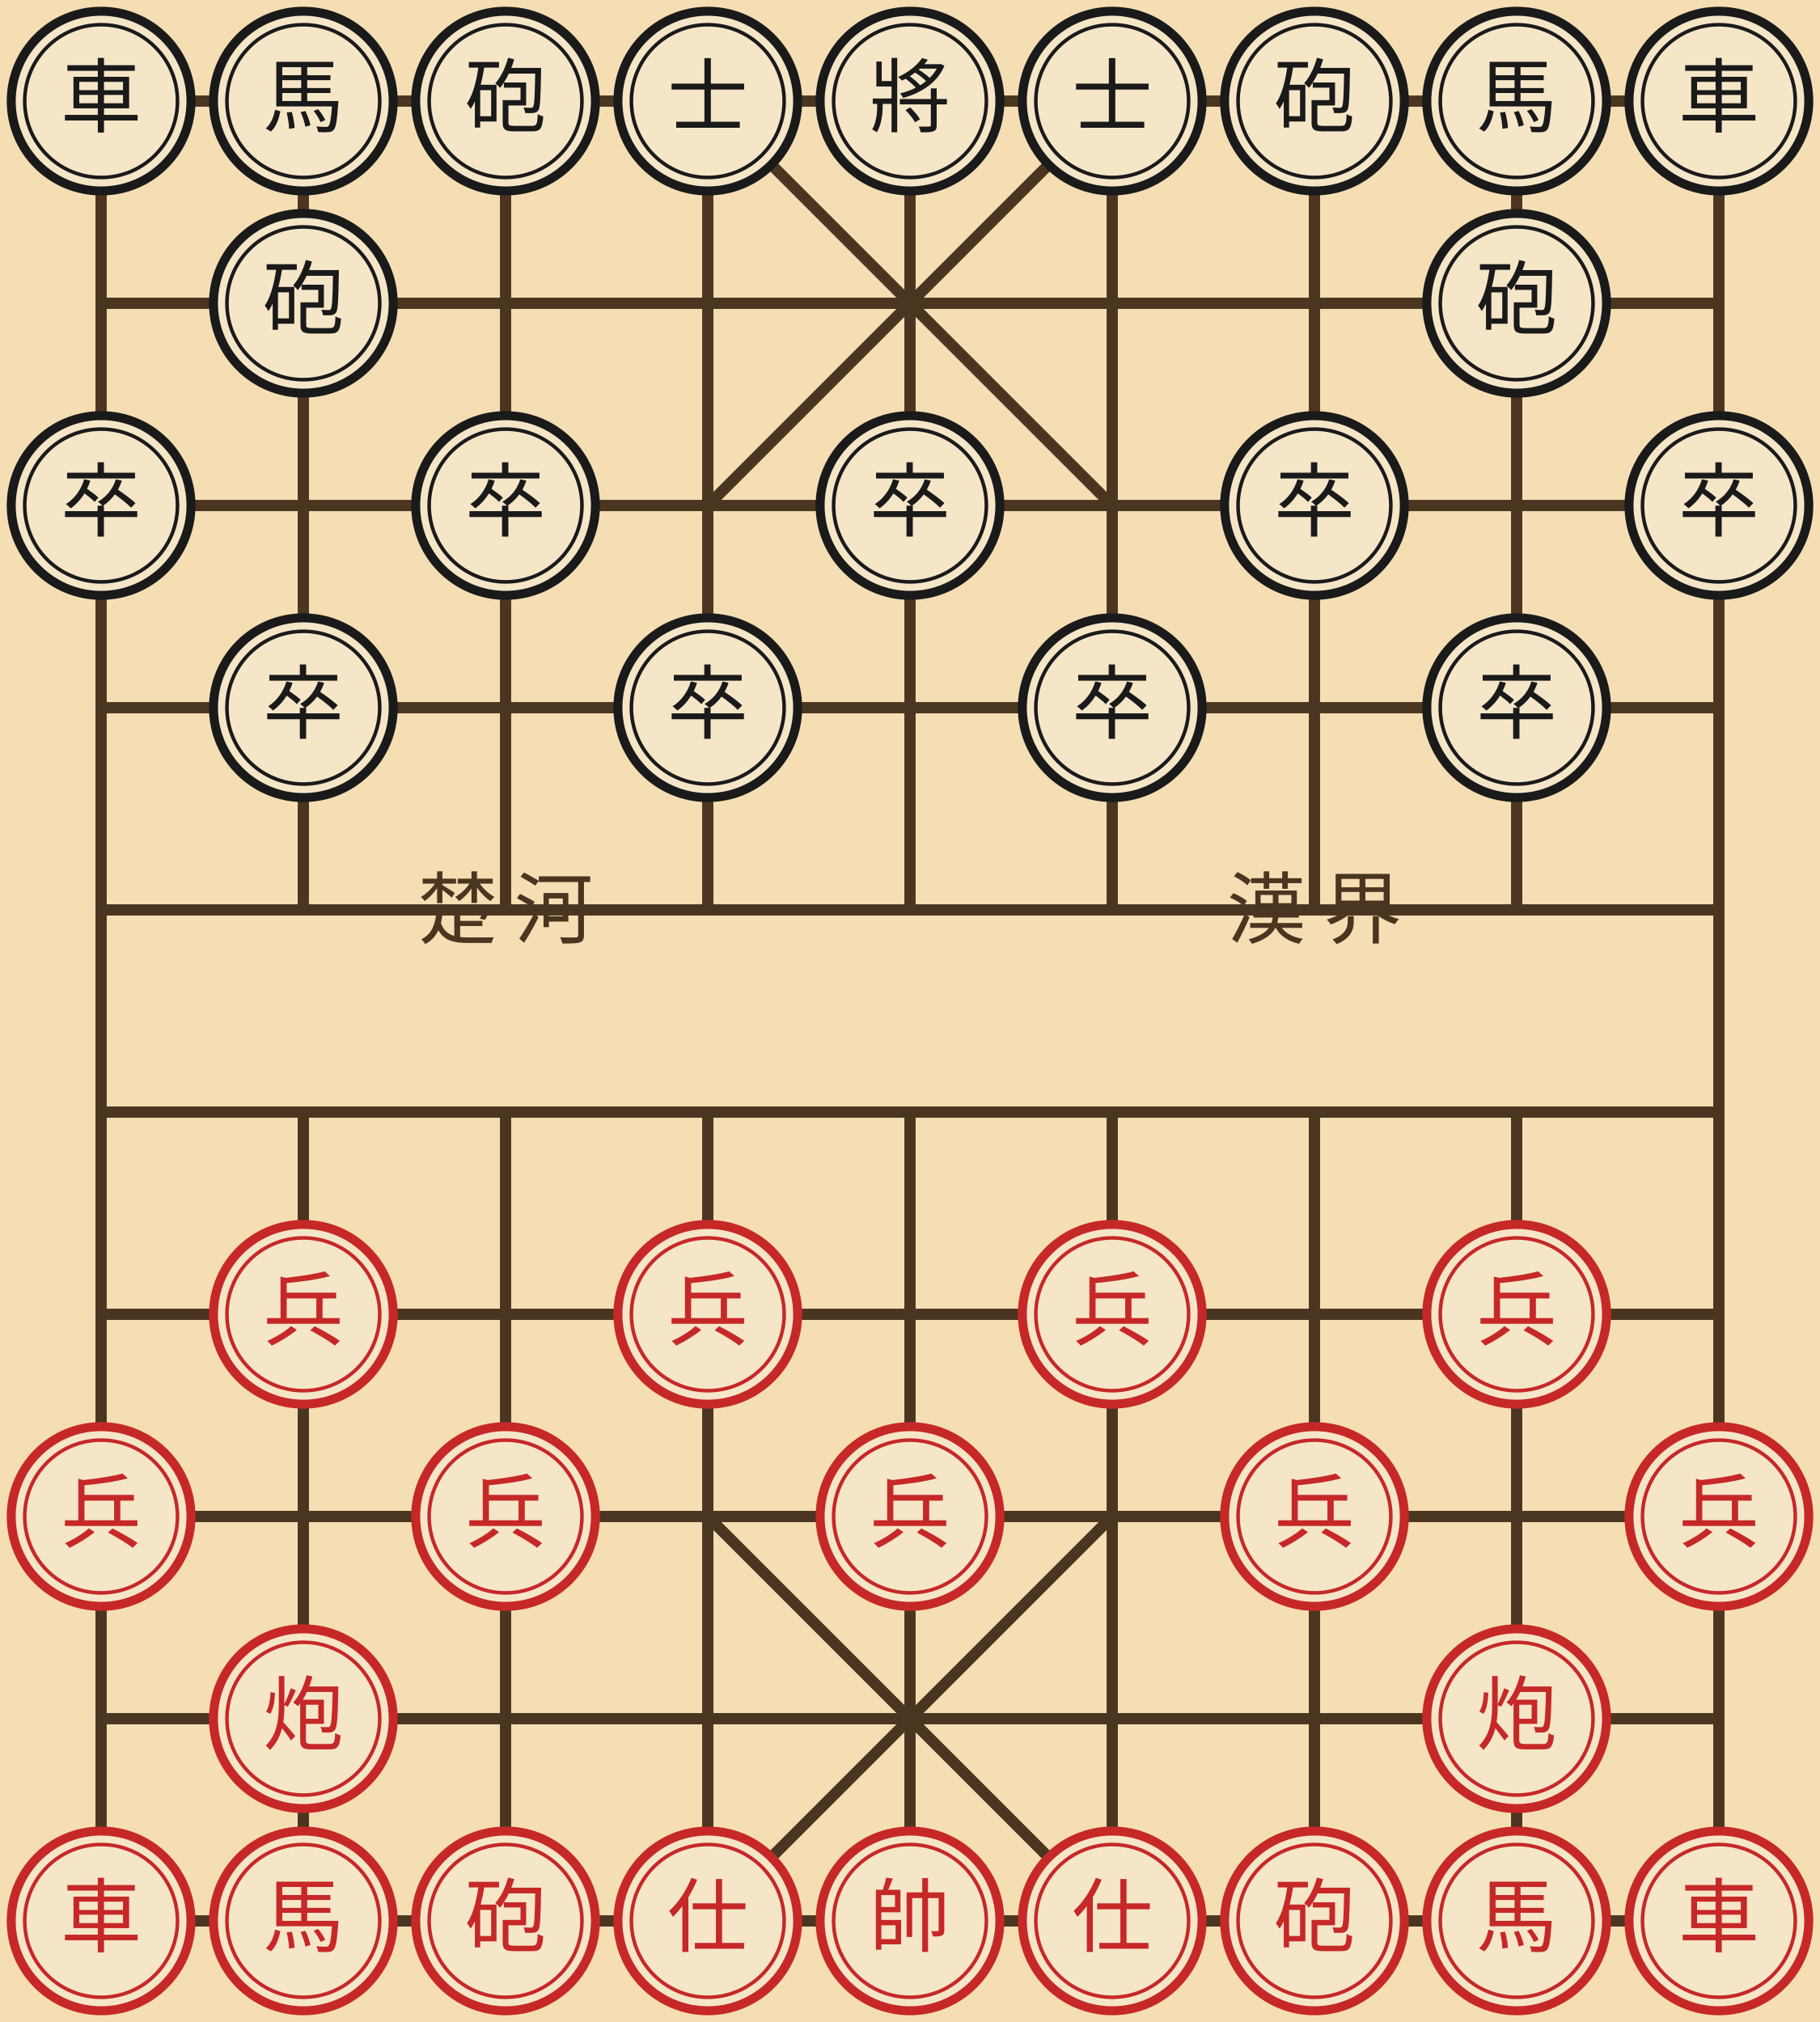
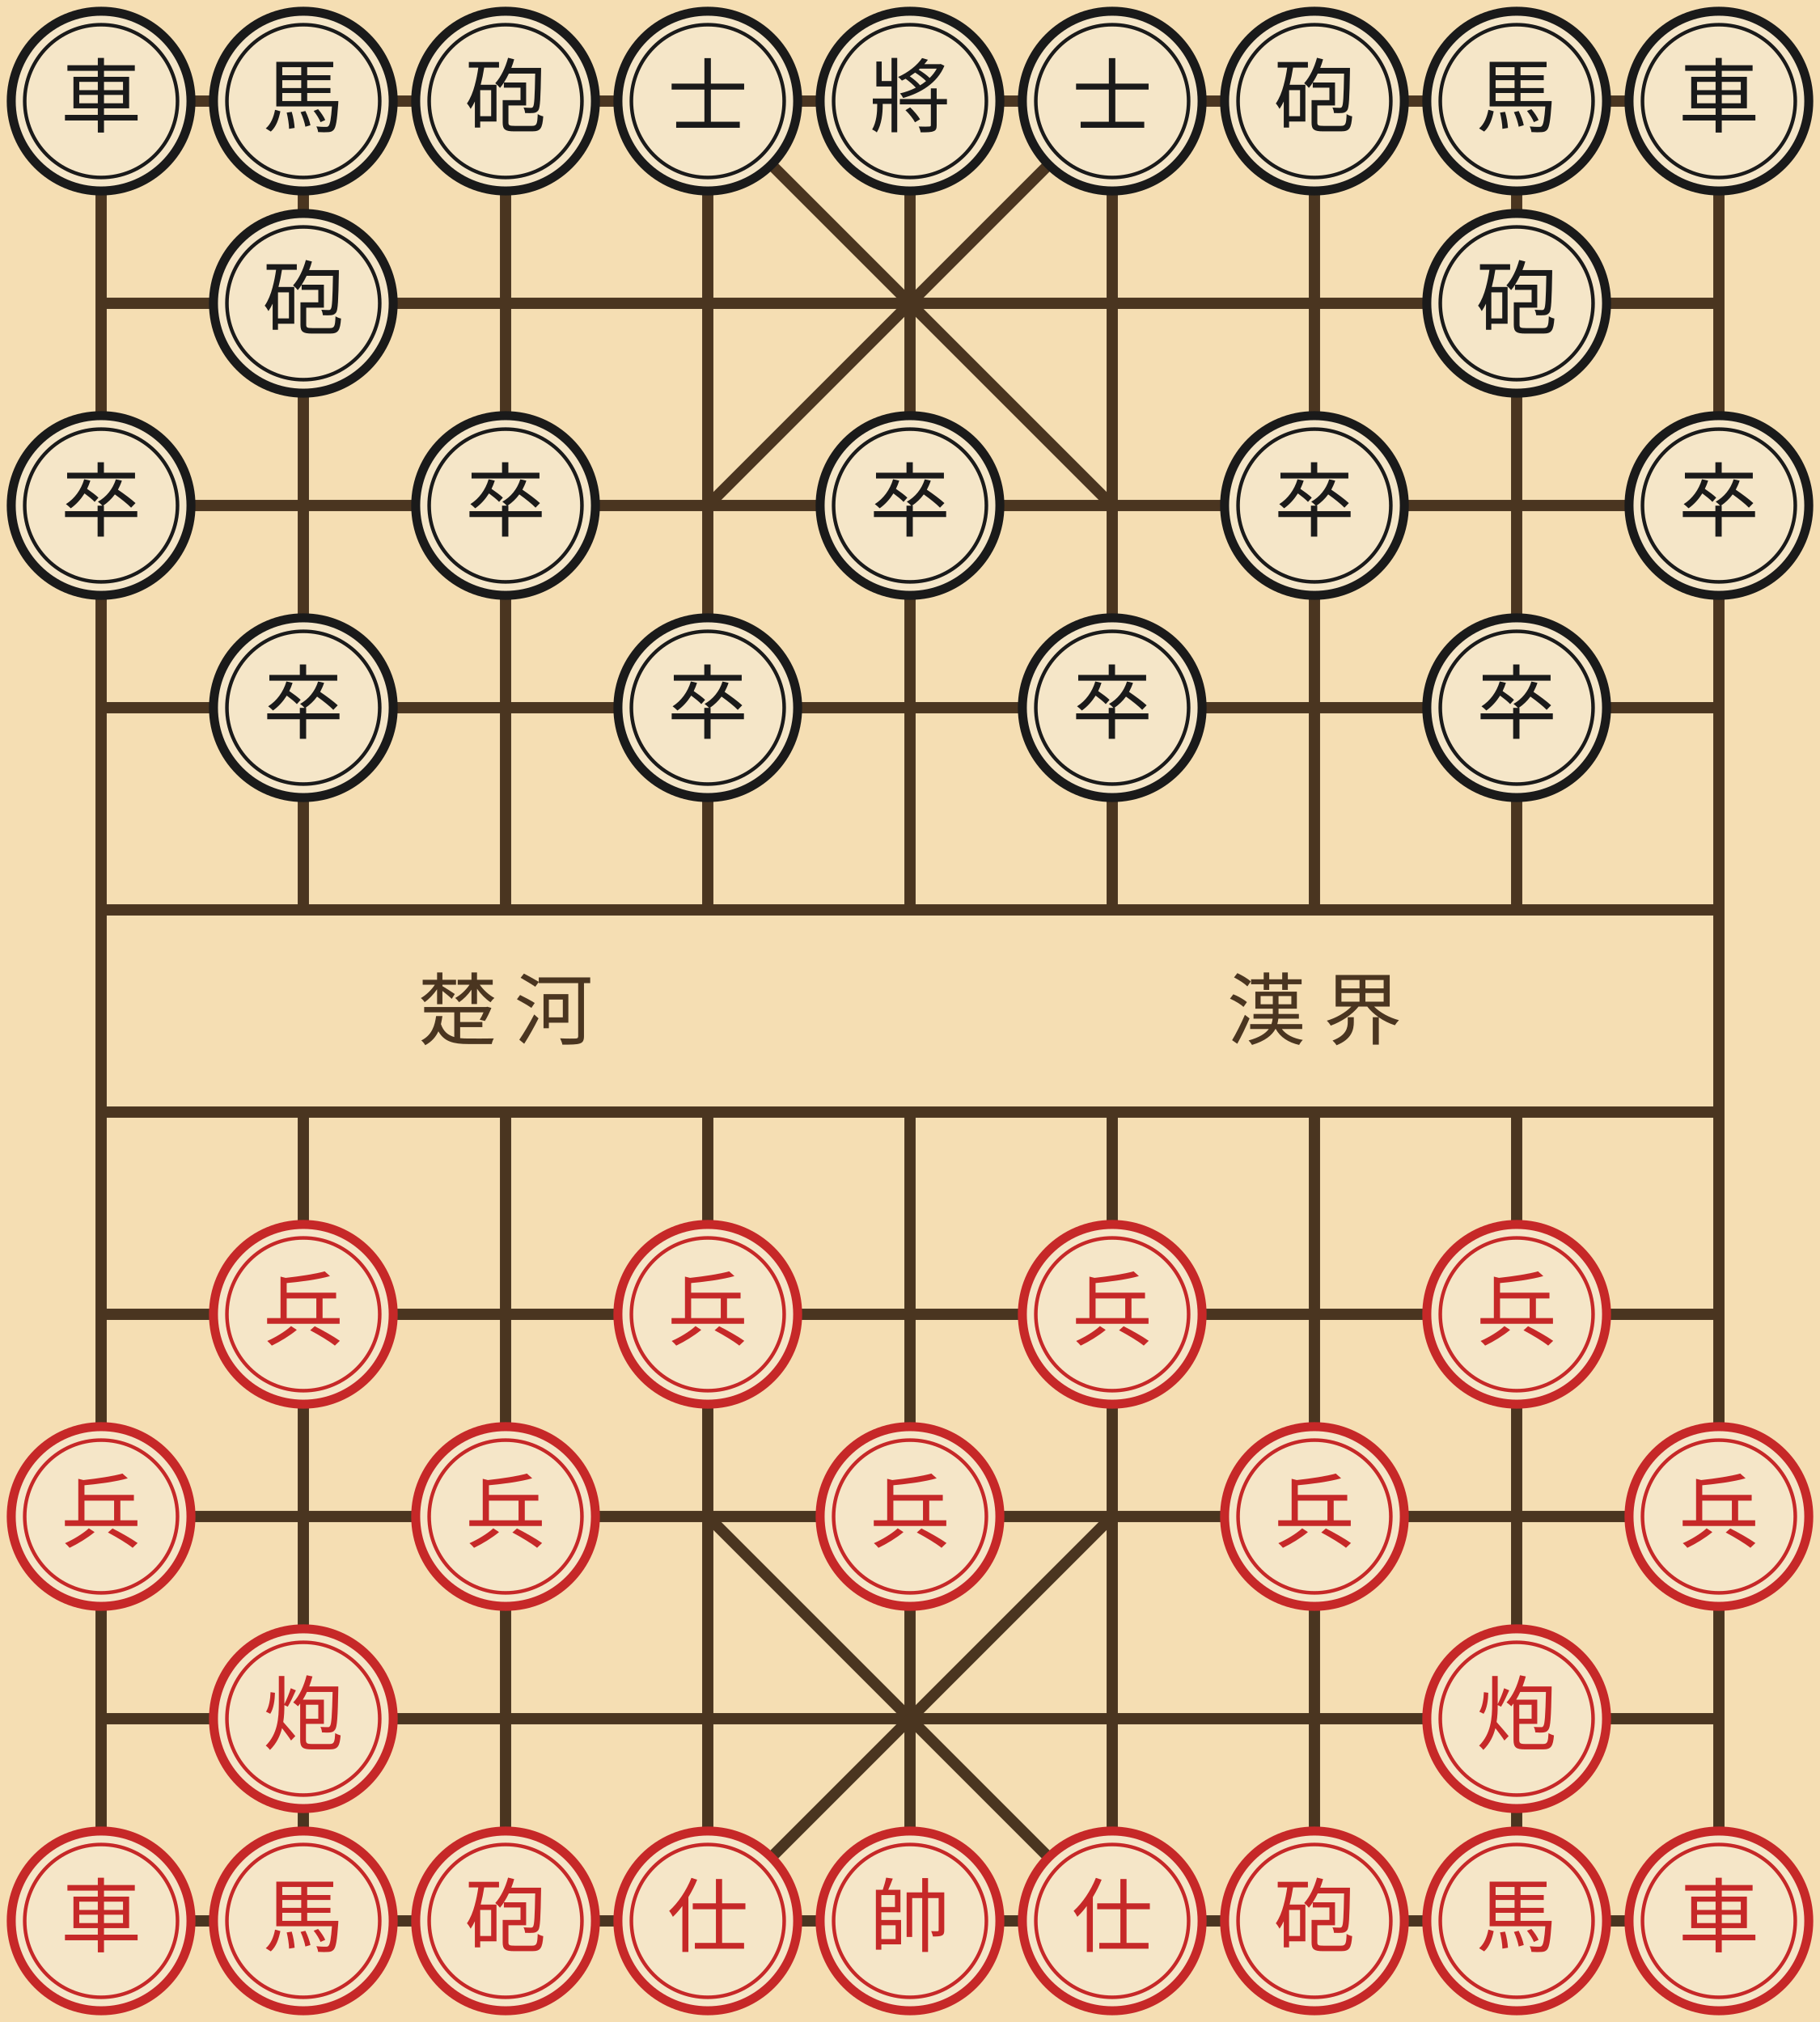
<svg xmlns="http://www.w3.org/2000/svg" viewBox="0 0 324 360" width="324" height="360">
  <defs>
    <symbol id="piece-mce-xiangqi-fairy-bR" viewBox="0 0 45 45">
      <circle cx="22.5" cy="22.5" r="20" fill="#f5e6c8" stroke="#1a1a1a" stroke-width="2" />
      <circle cx="22.5" cy="22.5" r="17" fill="none" stroke="#1a1a1a" stroke-width="0.8" />
      <text x="22.5" y="28" text-anchor="middle" font-size="18" font-family="serif" fill="#1a1a1a">車</text>
    </symbol>
    <symbol id="piece-mce-xiangqi-fairy-bN" viewBox="0 0 45 45">
      <circle cx="22.5" cy="22.5" r="20" fill="#f5e6c8" stroke="#1a1a1a" stroke-width="2" />
      <circle cx="22.5" cy="22.5" r="17" fill="none" stroke="#1a1a1a" stroke-width="0.8" />
      <text x="22.5" y="28" text-anchor="middle" font-size="18" font-family="serif" fill="#1a1a1a">馬</text>
    </symbol>
    <symbol id="piece-mce-xiangqi-fairy-bV" viewBox="0 0 45 45">
      <circle cx="22.5" cy="22.5" r="20" fill="#f5e6c8" stroke="#1a1a1a" stroke-width="2" />
      <circle cx="22.5" cy="22.5" r="17" fill="none" stroke="#1a1a1a" stroke-width="0.8" />
      <text x="22.5" y="28" text-anchor="middle" font-size="18" font-family="serif" fill="#1a1a1a">砲</text>
    </symbol>
    <symbol id="piece-mce-xiangqi-fairy-bA" viewBox="0 0 45 45">
      <circle cx="22.5" cy="22.5" r="20" fill="#f5e6c8" stroke="#1a1a1a" stroke-width="2" />
      <circle cx="22.5" cy="22.5" r="17" fill="none" stroke="#1a1a1a" stroke-width="0.8" />
      <text x="22.5" y="28" text-anchor="middle" font-size="18" font-family="serif" fill="#1a1a1a">士</text>
    </symbol>
    <symbol id="piece-mce-xiangqi-fairy-bK" viewBox="0 0 45 45">
      <circle cx="22.5" cy="22.5" r="20" fill="#f5e6c8" stroke="#1a1a1a" stroke-width="2" />
      <circle cx="22.5" cy="22.5" r="17" fill="none" stroke="#1a1a1a" stroke-width="0.8" />
      <text x="22.5" y="28" text-anchor="middle" font-size="18" font-family="serif" fill="#1a1a1a">將</text>
    </symbol>
    <symbol id="piece-mce-xiangqi-fairy-bC" viewBox="0 0 45 45">
      <circle cx="22.5" cy="22.5" r="20" fill="#f5e6c8" stroke="#1a1a1a" stroke-width="2" />
      <circle cx="22.5" cy="22.5" r="17" fill="none" stroke="#1a1a1a" stroke-width="0.8" />
      <text x="22.5" y="28" text-anchor="middle" font-size="18" font-family="serif" fill="#1a1a1a">砲</text>
    </symbol>
    <symbol id="piece-mce-xiangqi-fairy-bP" viewBox="0 0 45 45">
      <circle cx="22.5" cy="22.5" r="20" fill="#f5e6c8" stroke="#1a1a1a" stroke-width="2" />
      <circle cx="22.5" cy="22.5" r="17" fill="none" stroke="#1a1a1a" stroke-width="0.8" />
      <text x="22.5" y="28" text-anchor="middle" font-size="18" font-family="serif" fill="#1a1a1a">卒</text>
    </symbol>
    <symbol id="piece-mce-xiangqi-fairy-wP" viewBox="0 0 45 45">
      <circle cx="22.5" cy="22.5" r="20" fill="#f5e6c8" stroke="#c62828" stroke-width="2" />
      <circle cx="22.5" cy="22.5" r="17" fill="none" stroke="#c62828" stroke-width="0.8" />
      <text x="22.5" y="28" text-anchor="middle" font-size="18" font-family="serif" fill="#c62828">兵</text>
    </symbol>
    <symbol id="piece-mce-xiangqi-fairy-wC" viewBox="0 0 45 45">
      <circle cx="22.5" cy="22.5" r="20" fill="#f5e6c8" stroke="#c62828" stroke-width="2" />
      <circle cx="22.5" cy="22.5" r="17" fill="none" stroke="#c62828" stroke-width="0.8" />
      <text x="22.5" y="28" text-anchor="middle" font-size="18" font-family="serif" fill="#c62828">炮</text>
    </symbol>
    <symbol id="piece-mce-xiangqi-fairy-wR" viewBox="0 0 45 45">
      <circle cx="22.5" cy="22.5" r="20" fill="#f5e6c8" stroke="#c62828" stroke-width="2" />
      <circle cx="22.5" cy="22.5" r="17" fill="none" stroke="#c62828" stroke-width="0.8" />
      <text x="22.5" y="28" text-anchor="middle" font-size="18" font-family="serif" fill="#c62828">車</text>
    </symbol>
    <symbol id="piece-mce-xiangqi-fairy-wN" viewBox="0 0 45 45">
      <circle cx="22.5" cy="22.5" r="20" fill="#f5e6c8" stroke="#c62828" stroke-width="2" />
      <circle cx="22.5" cy="22.5" r="17" fill="none" stroke="#c62828" stroke-width="0.8" />
      <text x="22.5" y="28" text-anchor="middle" font-size="18" font-family="serif" fill="#c62828">馬</text>
    </symbol>
    <symbol id="piece-mce-xiangqi-fairy-wV" viewBox="0 0 45 45">
      <circle cx="22.5" cy="22.5" r="20" fill="#f5e6c8" stroke="#c62828" stroke-width="2" />
      <circle cx="22.5" cy="22.5" r="17" fill="none" stroke="#c62828" stroke-width="0.8" />
      <text x="22.5" y="28" text-anchor="middle" font-size="18" font-family="serif" fill="#c62828">砲</text>
    </symbol>
    <symbol id="piece-mce-xiangqi-fairy-wA" viewBox="0 0 45 45">
      <circle cx="22.5" cy="22.5" r="20" fill="#f5e6c8" stroke="#c62828" stroke-width="2" />
      <circle cx="22.5" cy="22.5" r="17" fill="none" stroke="#c62828" stroke-width="0.8" />
      <text x="22.5" y="28" text-anchor="middle" font-size="18" font-family="serif" fill="#c62828">仕</text>
    </symbol>
    <symbol id="piece-mce-xiangqi-fairy-wK" viewBox="0 0 45 45">
      <circle cx="22.5" cy="22.5" r="20" fill="#f5e6c8" stroke="#c62828" stroke-width="2" />
      <circle cx="22.5" cy="22.5" r="17" fill="none" stroke="#c62828" stroke-width="0.8" />
      <text x="22.5" y="28" text-anchor="middle" font-size="18" font-family="serif" fill="#c62828">帥</text>
    </symbol>
  </defs>
  <rect x="0" y="0" width="36" height="36" fill="#f5deb3" data-sq="a10" class="board-cell" />
  <rect x="36" y="0" width="36" height="36" fill="#f5deb3" data-sq="b10" class="board-cell" />
  <rect x="72" y="0" width="36" height="36" fill="#f5deb3" data-sq="c10" class="board-cell" />
  <rect x="108" y="0" width="36" height="36" fill="#f5deb3" data-sq="d10" class="board-cell" />
  <rect x="144" y="0" width="36" height="36" fill="#f5deb3" data-sq="e10" class="board-cell" />
  <rect x="180" y="0" width="36" height="36" fill="#f5deb3" data-sq="f10" class="board-cell" />
  <rect x="216" y="0" width="36" height="36" fill="#f5deb3" data-sq="g10" class="board-cell" />
  <rect x="252" y="0" width="36" height="36" fill="#f5deb3" data-sq="h10" class="board-cell" />
  <rect x="288" y="0" width="36" height="36" fill="#f5deb3" data-sq="i10" class="board-cell" />
  <rect x="0" y="36" width="36" height="36" fill="#f5deb3" data-sq="a9" class="board-cell" />
  <rect x="36" y="36" width="36" height="36" fill="#f5deb3" data-sq="b9" class="board-cell" />
  <rect x="72" y="36" width="36" height="36" fill="#f5deb3" data-sq="c9" class="board-cell" />
  <rect x="108" y="36" width="36" height="36" fill="#f5deb3" data-sq="d9" class="board-cell" />
  <rect x="144" y="36" width="36" height="36" fill="#f5deb3" data-sq="e9" class="board-cell" />
  <rect x="180" y="36" width="36" height="36" fill="#f5deb3" data-sq="f9" class="board-cell" />
  <rect x="216" y="36" width="36" height="36" fill="#f5deb3" data-sq="g9" class="board-cell" />
  <rect x="252" y="36" width="36" height="36" fill="#f5deb3" data-sq="h9" class="board-cell" />
  <rect x="288" y="36" width="36" height="36" fill="#f5deb3" data-sq="i9" class="board-cell" />
  <rect x="0" y="72" width="36" height="36" fill="#f5deb3" data-sq="a8" class="board-cell" />
  <rect x="36" y="72" width="36" height="36" fill="#f5deb3" data-sq="b8" class="board-cell" />
  <rect x="72" y="72" width="36" height="36" fill="#f5deb3" data-sq="c8" class="board-cell" />
  <rect x="108" y="72" width="36" height="36" fill="#f5deb3" data-sq="d8" class="board-cell" />
  <rect x="144" y="72" width="36" height="36" fill="#f5deb3" data-sq="e8" class="board-cell" />
  <rect x="180" y="72" width="36" height="36" fill="#f5deb3" data-sq="f8" class="board-cell" />
  <rect x="216" y="72" width="36" height="36" fill="#f5deb3" data-sq="g8" class="board-cell" />
  <rect x="252" y="72" width="36" height="36" fill="#f5deb3" data-sq="h8" class="board-cell" />
  <rect x="288" y="72" width="36" height="36" fill="#f5deb3" data-sq="i8" class="board-cell" />
  <rect x="0" y="108" width="36" height="36" fill="#f5deb3" data-sq="a7" class="board-cell" />
  <rect x="36" y="108" width="36" height="36" fill="#f5deb3" data-sq="b7" class="board-cell" />
  <rect x="72" y="108" width="36" height="36" fill="#f5deb3" data-sq="c7" class="board-cell" />
  <rect x="108" y="108" width="36" height="36" fill="#f5deb3" data-sq="d7" class="board-cell" />
  <rect x="144" y="108" width="36" height="36" fill="#f5deb3" data-sq="e7" class="board-cell" />
  <rect x="180" y="108" width="36" height="36" fill="#f5deb3" data-sq="f7" class="board-cell" />
  <rect x="216" y="108" width="36" height="36" fill="#f5deb3" data-sq="g7" class="board-cell" />
  <rect x="252" y="108" width="36" height="36" fill="#f5deb3" data-sq="h7" class="board-cell" />
  <rect x="288" y="108" width="36" height="36" fill="#f5deb3" data-sq="i7" class="board-cell" />
  <rect x="0" y="144" width="36" height="36" fill="#f5deb3" data-sq="a6" class="board-cell" />
  <rect x="36" y="144" width="36" height="36" fill="#f5deb3" data-sq="b6" class="board-cell" />
  <rect x="72" y="144" width="36" height="36" fill="#f5deb3" data-sq="c6" class="board-cell" />
  <rect x="108" y="144" width="36" height="36" fill="#f5deb3" data-sq="d6" class="board-cell" />
  <rect x="144" y="144" width="36" height="36" fill="#f5deb3" data-sq="e6" class="board-cell" />
  <rect x="180" y="144" width="36" height="36" fill="#f5deb3" data-sq="f6" class="board-cell" />
  <rect x="216" y="144" width="36" height="36" fill="#f5deb3" data-sq="g6" class="board-cell" />
  <rect x="252" y="144" width="36" height="36" fill="#f5deb3" data-sq="h6" class="board-cell" />
  <rect x="288" y="144" width="36" height="36" fill="#f5deb3" data-sq="i6" class="board-cell" />
  <rect x="0" y="180" width="36" height="36" fill="#f5deb3" data-sq="a5" class="board-cell" />
  <rect x="36" y="180" width="36" height="36" fill="#f5deb3" data-sq="b5" class="board-cell" />
  <rect x="72" y="180" width="36" height="36" fill="#f5deb3" data-sq="c5" class="board-cell" />
  <rect x="108" y="180" width="36" height="36" fill="#f5deb3" data-sq="d5" class="board-cell" />
  <rect x="144" y="180" width="36" height="36" fill="#f5deb3" data-sq="e5" class="board-cell" />
  <rect x="180" y="180" width="36" height="36" fill="#f5deb3" data-sq="f5" class="board-cell" />
  <rect x="216" y="180" width="36" height="36" fill="#f5deb3" data-sq="g5" class="board-cell" />
  <rect x="252" y="180" width="36" height="36" fill="#f5deb3" data-sq="h5" class="board-cell" />
  <rect x="288" y="180" width="36" height="36" fill="#f5deb3" data-sq="i5" class="board-cell" />
  <rect x="0" y="216" width="36" height="36" fill="#f5deb3" data-sq="a4" class="board-cell" />
  <rect x="36" y="216" width="36" height="36" fill="#f5deb3" data-sq="b4" class="board-cell" />
  <rect x="72" y="216" width="36" height="36" fill="#f5deb3" data-sq="c4" class="board-cell" />
  <rect x="108" y="216" width="36" height="36" fill="#f5deb3" data-sq="d4" class="board-cell" />
  <rect x="144" y="216" width="36" height="36" fill="#f5deb3" data-sq="e4" class="board-cell" />
  <rect x="180" y="216" width="36" height="36" fill="#f5deb3" data-sq="f4" class="board-cell" />
  <rect x="216" y="216" width="36" height="36" fill="#f5deb3" data-sq="g4" class="board-cell" />
  <rect x="252" y="216" width="36" height="36" fill="#f5deb3" data-sq="h4" class="board-cell" />
  <rect x="288" y="216" width="36" height="36" fill="#f5deb3" data-sq="i4" class="board-cell" />
  <rect x="0" y="252" width="36" height="36" fill="#f5deb3" data-sq="a3" class="board-cell" />
  <rect x="36" y="252" width="36" height="36" fill="#f5deb3" data-sq="b3" class="board-cell" />
  <rect x="72" y="252" width="36" height="36" fill="#f5deb3" data-sq="c3" class="board-cell" />
  <rect x="108" y="252" width="36" height="36" fill="#f5deb3" data-sq="d3" class="board-cell" />
  <rect x="144" y="252" width="36" height="36" fill="#f5deb3" data-sq="e3" class="board-cell" />
  <rect x="180" y="252" width="36" height="36" fill="#f5deb3" data-sq="f3" class="board-cell" />
  <rect x="216" y="252" width="36" height="36" fill="#f5deb3" data-sq="g3" class="board-cell" />
  <rect x="252" y="252" width="36" height="36" fill="#f5deb3" data-sq="h3" class="board-cell" />
  <rect x="288" y="252" width="36" height="36" fill="#f5deb3" data-sq="i3" class="board-cell" />
  <rect x="0" y="288" width="36" height="36" fill="#f5deb3" data-sq="a2" class="board-cell" />
  <rect x="36" y="288" width="36" height="36" fill="#f5deb3" data-sq="b2" class="board-cell" />
  <rect x="72" y="288" width="36" height="36" fill="#f5deb3" data-sq="c2" class="board-cell" />
  <rect x="108" y="288" width="36" height="36" fill="#f5deb3" data-sq="d2" class="board-cell" />
  <rect x="144" y="288" width="36" height="36" fill="#f5deb3" data-sq="e2" class="board-cell" />
  <rect x="180" y="288" width="36" height="36" fill="#f5deb3" data-sq="f2" class="board-cell" />
  <rect x="216" y="288" width="36" height="36" fill="#f5deb3" data-sq="g2" class="board-cell" />
  <rect x="252" y="288" width="36" height="36" fill="#f5deb3" data-sq="h2" class="board-cell" />
  <rect x="288" y="288" width="36" height="36" fill="#f5deb3" data-sq="i2" class="board-cell" />
  <rect x="0" y="324" width="36" height="36" fill="#f5deb3" data-sq="a1" class="board-cell" />
  <rect x="36" y="324" width="36" height="36" fill="#f5deb3" data-sq="b1" class="board-cell" />
  <rect x="72" y="324" width="36" height="36" fill="#f5deb3" data-sq="c1" class="board-cell" />
  <rect x="108" y="324" width="36" height="36" fill="#f5deb3" data-sq="d1" class="board-cell" />
  <rect x="144" y="324" width="36" height="36" fill="#f5deb3" data-sq="e1" class="board-cell" />
  <rect x="180" y="324" width="36" height="36" fill="#f5deb3" data-sq="f1" class="board-cell" />
  <rect x="216" y="324" width="36" height="36" fill="#f5deb3" data-sq="g1" class="board-cell" />
  <rect x="252" y="324" width="36" height="36" fill="#f5deb3" data-sq="h1" class="board-cell" />
  <rect x="288" y="324" width="36" height="36" fill="#f5deb3" data-sq="i1" class="board-cell" />
  <line x1="18" y1="18" x2="306" y2="18" pointer-events="none" stroke="#4a3520" stroke-width="2" />
  <line x1="18" y1="54" x2="306" y2="54" pointer-events="none" stroke="#4a3520" stroke-width="2" />
  <line x1="18" y1="90" x2="306" y2="90" pointer-events="none" stroke="#4a3520" stroke-width="2" />
  <line x1="18" y1="126" x2="306" y2="126" pointer-events="none" stroke="#4a3520" stroke-width="2" />
  <line x1="18" y1="162" x2="306" y2="162" pointer-events="none" stroke="#4a3520" stroke-width="2" />
  <line x1="18" y1="198" x2="306" y2="198" pointer-events="none" stroke="#4a3520" stroke-width="2" />
  <line x1="18" y1="234" x2="306" y2="234" pointer-events="none" stroke="#4a3520" stroke-width="2" />
  <line x1="18" y1="270" x2="306" y2="270" pointer-events="none" stroke="#4a3520" stroke-width="2" />
  <line x1="18" y1="306" x2="306" y2="306" pointer-events="none" stroke="#4a3520" stroke-width="2" />
  <line x1="18" y1="342" x2="306" y2="342" pointer-events="none" stroke="#4a3520" stroke-width="2" />
  <line x1="18" y1="18" x2="18" y2="342" pointer-events="none" stroke="#4a3520" stroke-width="2" />
  <line x1="54" y1="18" x2="54" y2="162" pointer-events="none" stroke="#4a3520" stroke-width="2" />
  <line x1="54" y1="198" x2="54" y2="342" pointer-events="none" stroke="#4a3520" stroke-width="2" />
  <line x1="90" y1="18" x2="90" y2="162" pointer-events="none" stroke="#4a3520" stroke-width="2" />
  <line x1="90" y1="198" x2="90" y2="342" pointer-events="none" stroke="#4a3520" stroke-width="2" />
  <line x1="126" y1="18" x2="126" y2="162" pointer-events="none" stroke="#4a3520" stroke-width="2" />
  <line x1="126" y1="198" x2="126" y2="342" pointer-events="none" stroke="#4a3520" stroke-width="2" />
  <line x1="162" y1="18" x2="162" y2="162" pointer-events="none" stroke="#4a3520" stroke-width="2" />
  <line x1="162" y1="198" x2="162" y2="342" pointer-events="none" stroke="#4a3520" stroke-width="2" />
  <line x1="198" y1="18" x2="198" y2="162" pointer-events="none" stroke="#4a3520" stroke-width="2" />
  <line x1="198" y1="198" x2="198" y2="342" pointer-events="none" stroke="#4a3520" stroke-width="2" />
  <line x1="234" y1="18" x2="234" y2="162" pointer-events="none" stroke="#4a3520" stroke-width="2" />
  <line x1="234" y1="198" x2="234" y2="342" pointer-events="none" stroke="#4a3520" stroke-width="2" />
  <line x1="270" y1="18" x2="270" y2="162" pointer-events="none" stroke="#4a3520" stroke-width="2" />
  <line x1="270" y1="198" x2="270" y2="342" pointer-events="none" stroke="#4a3520" stroke-width="2" />
  <line x1="306" y1="18" x2="306" y2="342" pointer-events="none" stroke="#4a3520" stroke-width="2" />
  <g pointer-events="none">
    <line x1="126" y1="18" x2="198" y2="90" stroke="#4a3520" stroke-width="2" pointer-events="none" />
    <line x1="198" y1="18" x2="126" y2="90" stroke="#4a3520" stroke-width="2" pointer-events="none" />
    <line x1="126" y1="270" x2="198" y2="342" stroke="#4a3520" stroke-width="2" pointer-events="none" />
    <line x1="198" y1="270" x2="126" y2="342" stroke="#4a3520" stroke-width="2" pointer-events="none" />
  </g>
-   <text x="90" y="166.9" text-anchor="middle" font-size="14" font-family="serif" pointer-events="none" fill="#4a3520">楚 河</text>
-   <text x="234" y="166.9" text-anchor="middle" font-size="14" font-family="serif" pointer-events="none" fill="#4a3520">漢 界</text>
+   <text x="90" y="184.9" text-anchor="middle" font-size="14" font-family="serif" pointer-events="none" fill="#4a3520">楚 河</text>
+   <text x="234" y="184.9" text-anchor="middle" font-size="14" font-family="serif" pointer-events="none" fill="#4a3520">漢 界</text>
  <g pointer-events="none">
    <use href="#piece-mce-xiangqi-fairy-bR" x="0" y="0" width="36" height="36" />
    <use href="#piece-mce-xiangqi-fairy-bN" x="36" y="0" width="36" height="36" />
    <use href="#piece-mce-xiangqi-fairy-bV" x="72" y="0" width="36" height="36" />
    <use href="#piece-mce-xiangqi-fairy-bA" x="108" y="0" width="36" height="36" />
    <use href="#piece-mce-xiangqi-fairy-bK" x="144" y="0" width="36" height="36" />
    <use href="#piece-mce-xiangqi-fairy-bA" x="180" y="0" width="36" height="36" />
    <use href="#piece-mce-xiangqi-fairy-bV" x="216" y="0" width="36" height="36" />
    <use href="#piece-mce-xiangqi-fairy-bN" x="252" y="0" width="36" height="36" />
    <use href="#piece-mce-xiangqi-fairy-bR" x="288" y="0" width="36" height="36" />
    <use href="#piece-mce-xiangqi-fairy-bC" x="36" y="36" width="36" height="36" />
    <use href="#piece-mce-xiangqi-fairy-bC" x="252" y="36" width="36" height="36" />
    <use href="#piece-mce-xiangqi-fairy-bP" x="0" y="72" width="36" height="36" />
    <use href="#piece-mce-xiangqi-fairy-bP" x="72" y="72" width="36" height="36" />
    <use href="#piece-mce-xiangqi-fairy-bP" x="144" y="72" width="36" height="36" />
    <use href="#piece-mce-xiangqi-fairy-bP" x="216" y="72" width="36" height="36" />
    <use href="#piece-mce-xiangqi-fairy-bP" x="288" y="72" width="36" height="36" />
    <use href="#piece-mce-xiangqi-fairy-bP" x="36" y="108" width="36" height="36" />
    <use href="#piece-mce-xiangqi-fairy-bP" x="108" y="108" width="36" height="36" />
    <use href="#piece-mce-xiangqi-fairy-bP" x="180" y="108" width="36" height="36" />
    <use href="#piece-mce-xiangqi-fairy-bP" x="252" y="108" width="36" height="36" />
    <use href="#piece-mce-xiangqi-fairy-wP" x="36" y="216" width="36" height="36" />
    <use href="#piece-mce-xiangqi-fairy-wP" x="108" y="216" width="36" height="36" />
    <use href="#piece-mce-xiangqi-fairy-wP" x="180" y="216" width="36" height="36" />
    <use href="#piece-mce-xiangqi-fairy-wP" x="252" y="216" width="36" height="36" />
    <use href="#piece-mce-xiangqi-fairy-wP" x="0" y="252" width="36" height="36" />
    <use href="#piece-mce-xiangqi-fairy-wP" x="72" y="252" width="36" height="36" />
    <use href="#piece-mce-xiangqi-fairy-wP" x="144" y="252" width="36" height="36" />
    <use href="#piece-mce-xiangqi-fairy-wP" x="216" y="252" width="36" height="36" />
    <use href="#piece-mce-xiangqi-fairy-wP" x="288" y="252" width="36" height="36" />
    <use href="#piece-mce-xiangqi-fairy-wC" x="36" y="288" width="36" height="36" />
    <use href="#piece-mce-xiangqi-fairy-wC" x="252" y="288" width="36" height="36" />
    <use href="#piece-mce-xiangqi-fairy-wR" x="0" y="324" width="36" height="36" />
    <use href="#piece-mce-xiangqi-fairy-wN" x="36" y="324" width="36" height="36" />
    <use href="#piece-mce-xiangqi-fairy-wV" x="72" y="324" width="36" height="36" />
    <use href="#piece-mce-xiangqi-fairy-wA" x="108" y="324" width="36" height="36" />
    <use href="#piece-mce-xiangqi-fairy-wK" x="144" y="324" width="36" height="36" />
    <use href="#piece-mce-xiangqi-fairy-wA" x="180" y="324" width="36" height="36" />
    <use href="#piece-mce-xiangqi-fairy-wV" x="216" y="324" width="36" height="36" />
    <use href="#piece-mce-xiangqi-fairy-wN" x="252" y="324" width="36" height="36" />
    <use href="#piece-mce-xiangqi-fairy-wR" x="288" y="324" width="36" height="36" />
  </g>
</svg>
